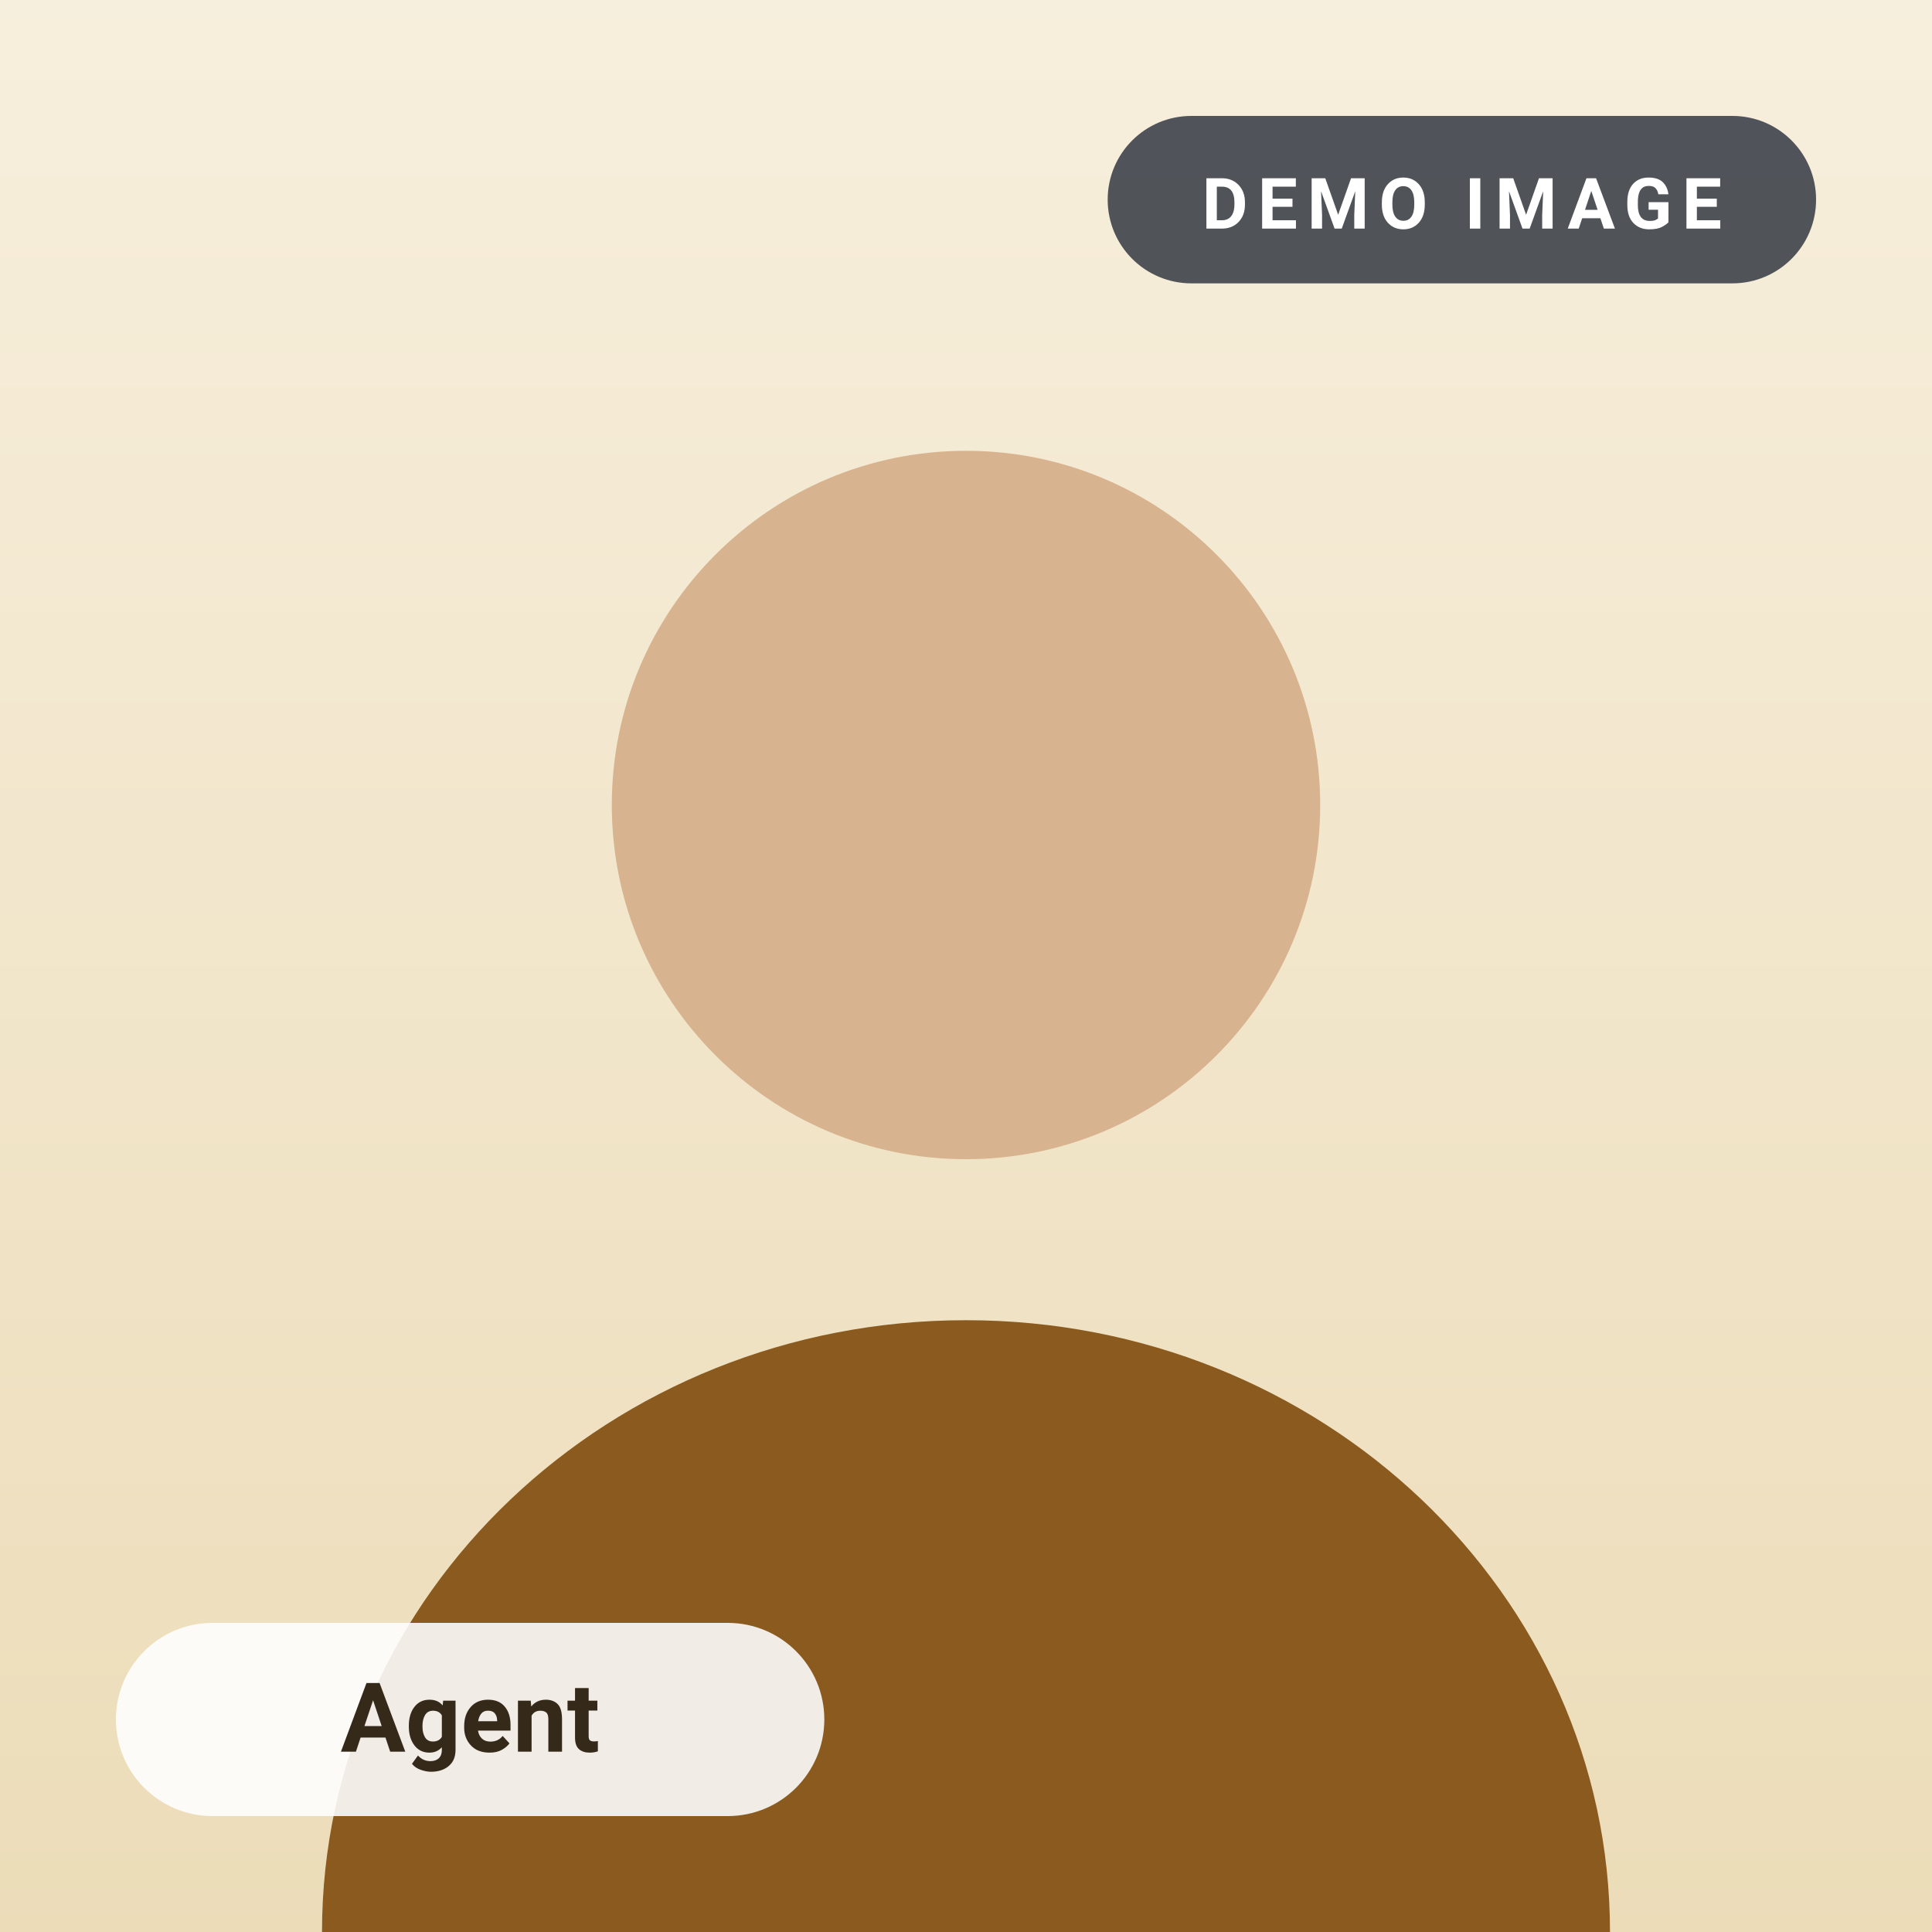
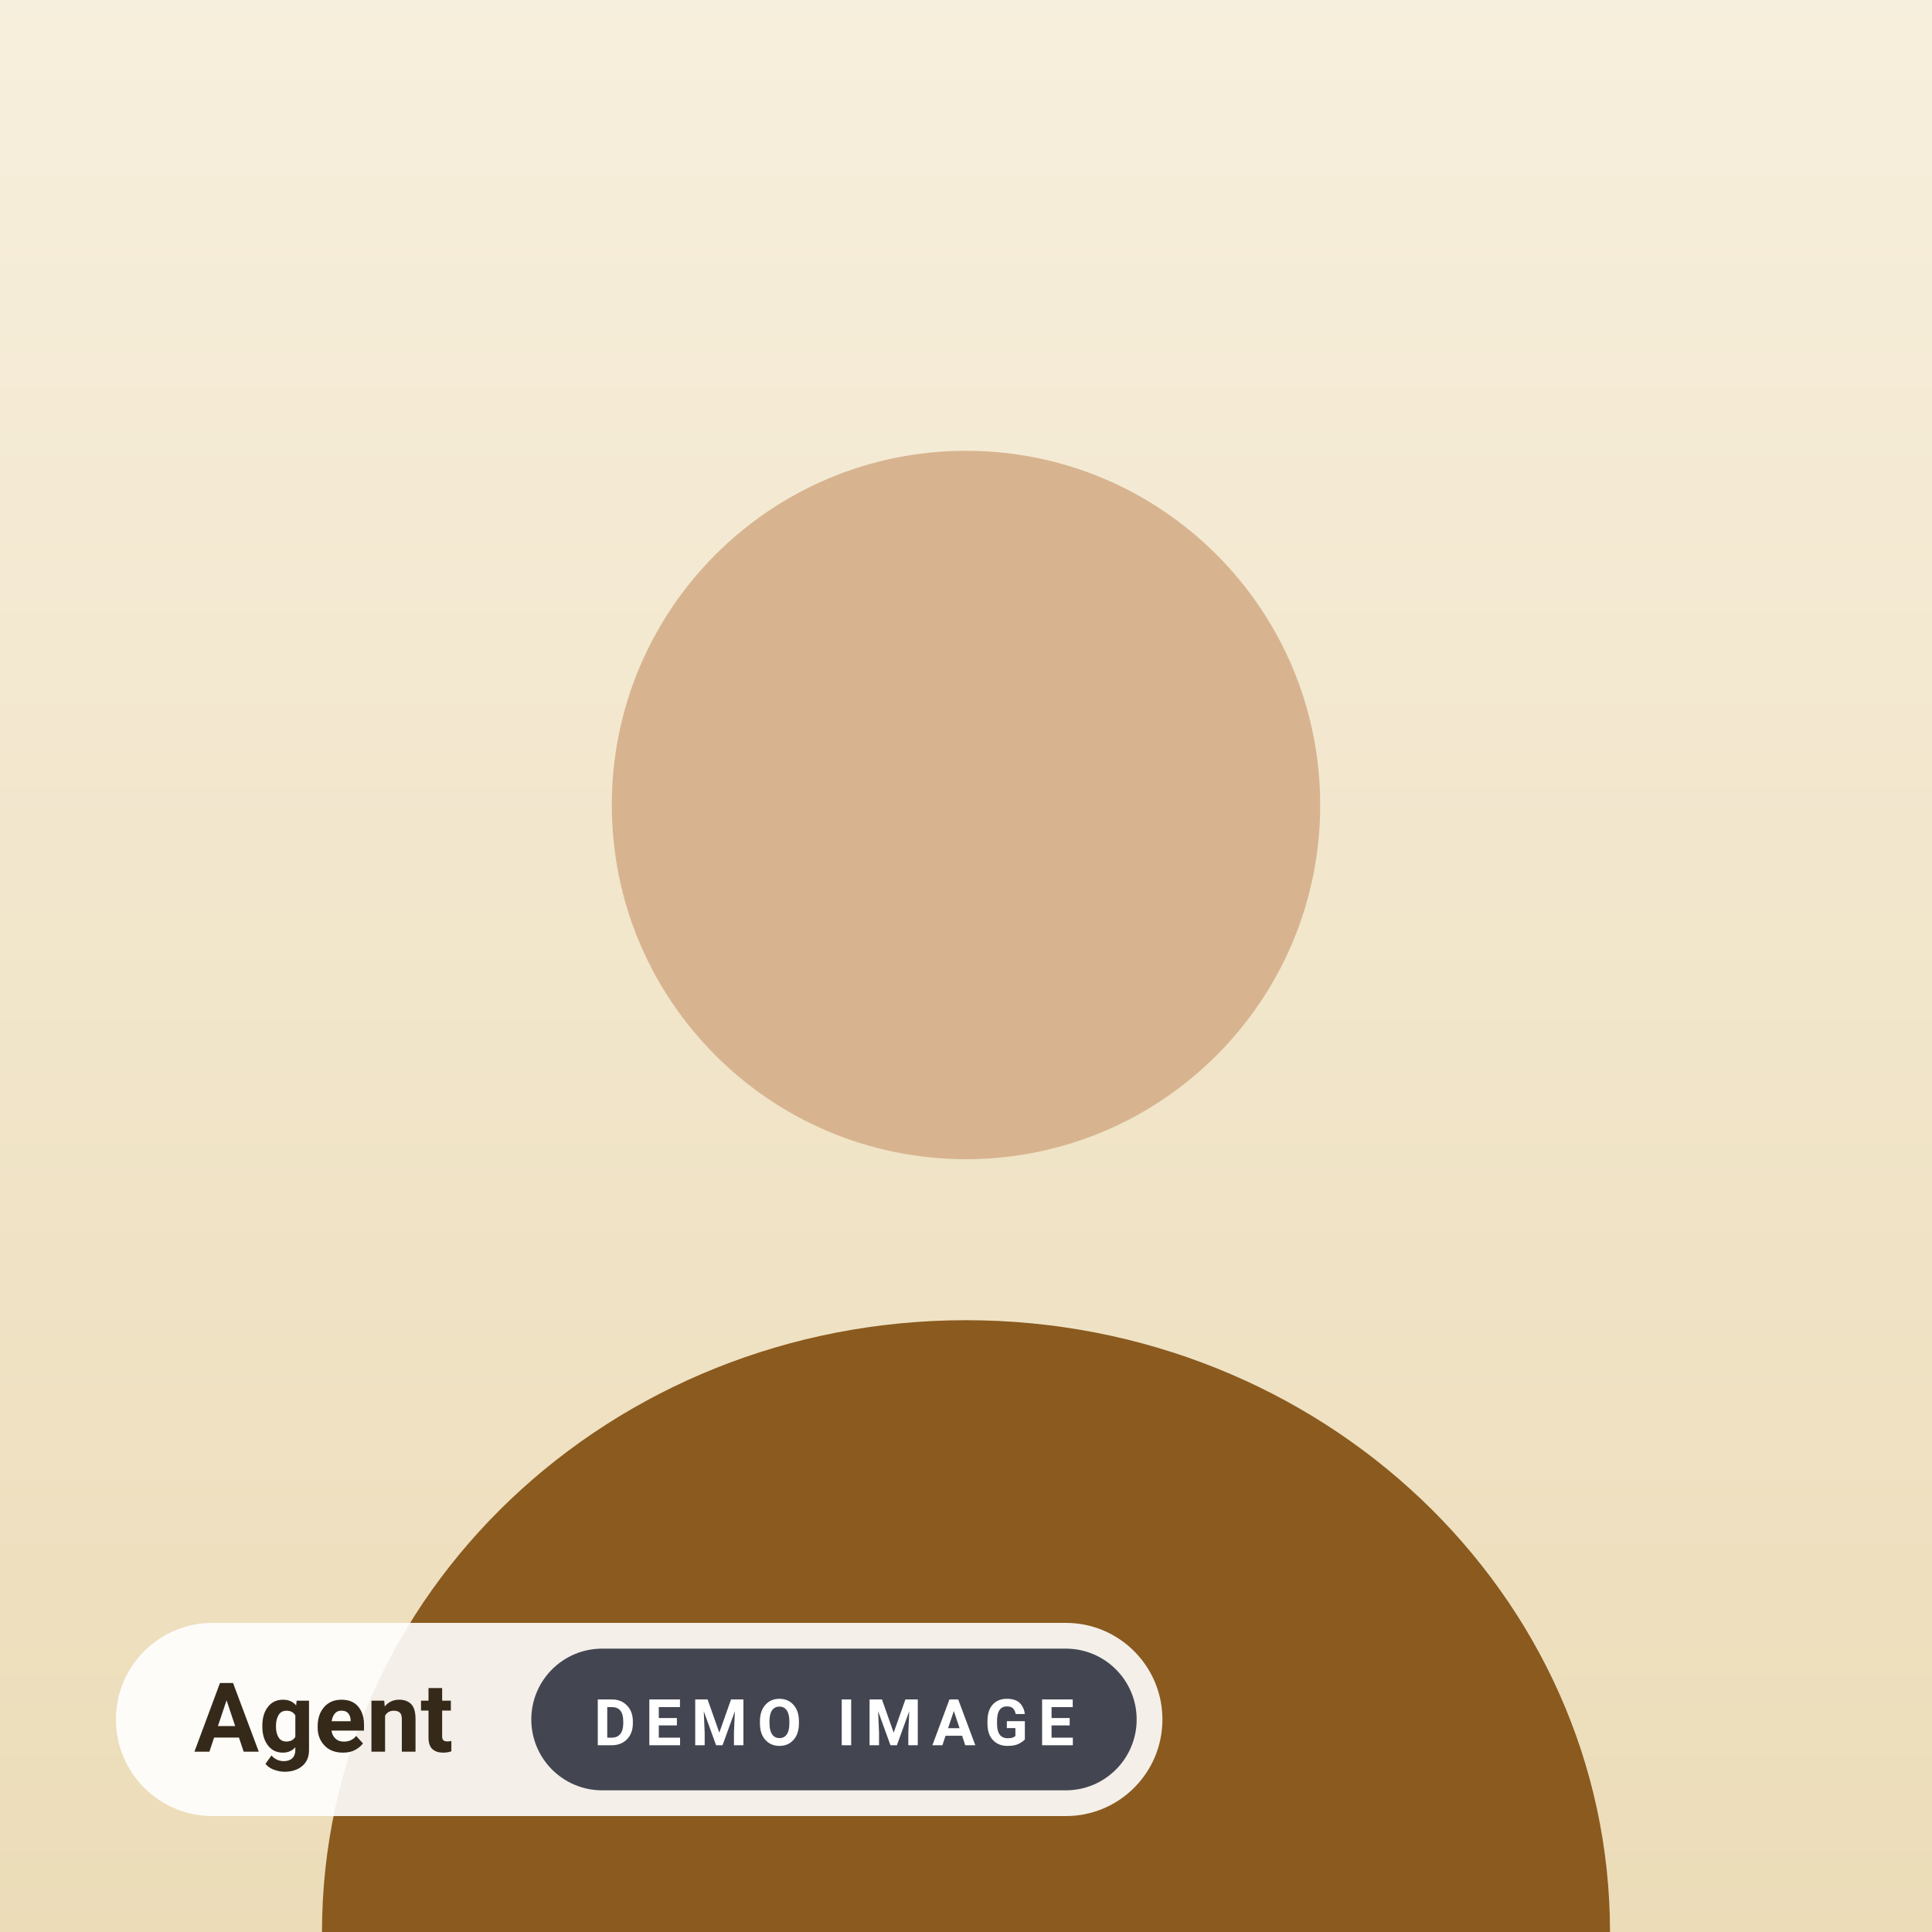
<svg xmlns="http://www.w3.org/2000/svg" viewBox="0 0 600 600" width="600" height="600" role="img" aria-label="Agent (demo image)">
  <defs>
    <linearGradient id="bg" x1="0" y1="0" x2="0" y2="1">
      <stop offset="0" stop-color="#f7efdd" />
      <stop offset="1" stop-color="#ecdcb8" />
    </linearGradient>
  </defs>
  <rect width="600" height="600" fill="url(#bg)" />
  <circle cx="300" cy="250" r="110" fill="#d7b48f" />
  <path d="M 100 600 a 200 190 0 0 1 400 0 z" fill="#8a5a1f" />
  <g font-family="system-ui, -apple-system, Segoe UI, Roboto, sans-serif">
-     <rect x="36" y="504" width="220" height="60" rx="30" fill="#ffffff" fill-opacity="0.88" />
-     <text x="146" y="544" text-anchor="middle" font-size="30" font-weight="600" fill="#35291a">Agent</text>
-     <rect x="344" y="36" width="220" height="52" rx="26" fill="#111827" fill-opacity="0.72" />
-     <text x="454" y="71" text-anchor="middle" font-size="22" font-weight="700" letter-spacing="3" fill="#ffffff">DEMO IMAGE</text>
+     <rect x="36" y="504" width="325" height="60" rx="30" fill="#ffffff" fill-opacity="0.9" />
+     <text x="100.5" y="544" text-anchor="middle" font-size="30" font-weight="600" fill="#35291a">Agent</text>
+     <rect x="165" y="512" width="188" height="44" rx="22" fill="#111827" fill-opacity="0.78" />
+     <text x="259" y="542" text-anchor="middle" font-size="20" font-weight="700" letter-spacing="3" fill="#ffffff">DEMO IMAGE</text>
  </g>
</svg>
